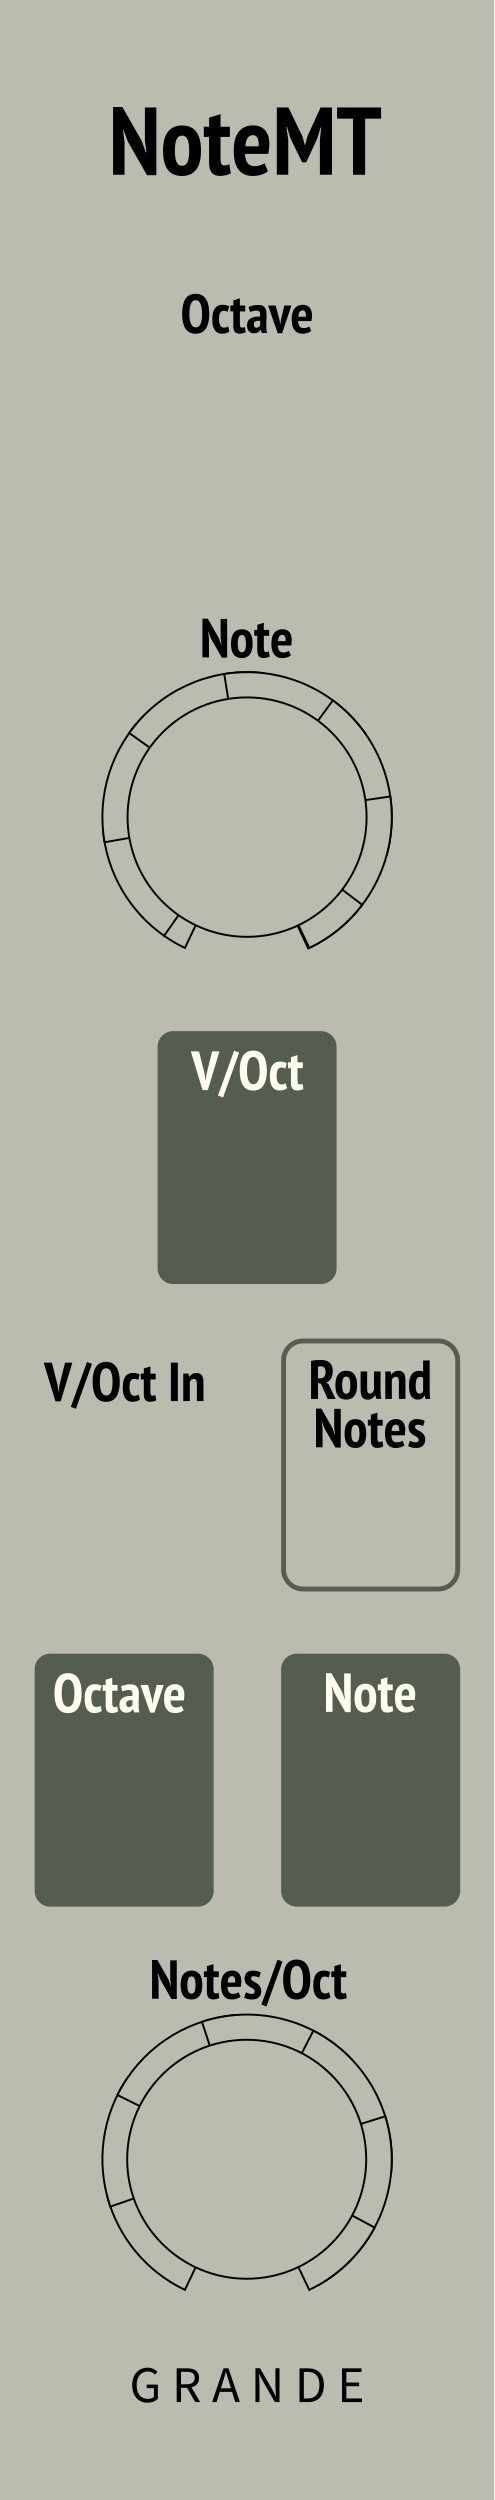
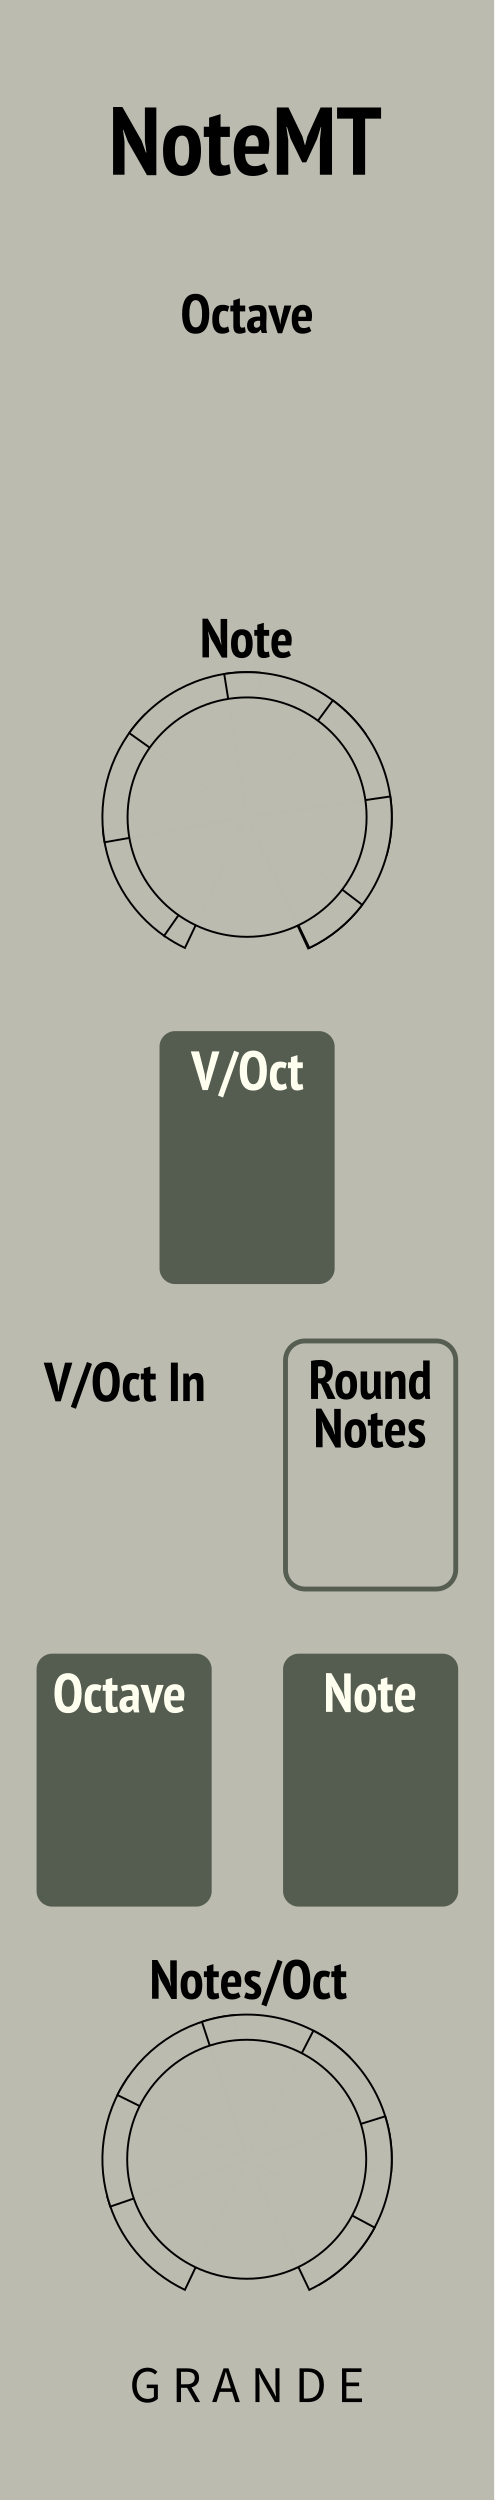
<svg xmlns="http://www.w3.org/2000/svg" id="svg8" version="1.1" viewBox="0 0 25.4 128.5" height="128.5mm" width="25.4mm">
  <defs id="defs2" />
  <g transform="translate(0,-168.5)" id="layer1" style="display:inline">
    <rect style="display:inline;opacity:1;fill:#bbbbb0;fill-opacity:1;stroke:none;stroke-width:1.131;stroke-miterlimit:4;stroke-dasharray:none" id="rect838" width="25.4" height="128.5" x="-1.3877788e-16" y="168.5" />
-     <rect rx="0.8" ry="0.8" y="221.5" x="8.1" height="13" width="9.2" id="rect912" style="fill:#555d50;fill-opacity:1;stroke:none;stroke-width:0.829;stroke-opacity:0.25" />
+     <rect rx="0.8" ry="0.8" y="221.5" x="8.2" height="13" width="9" id="rect912" style="fill:#555d50;fill-opacity:1;stroke:none;stroke-width:0.829;stroke-opacity:0.25" />
    <text xml:space="preserve" style="font-weight:bold;font-stretch:condensed;font-size:2.822px;line-height:1.25;font-family:'PT Sans Narrow';-inkscape-font-specification:'PT Sans Narrow, Bold Condensed';stroke-width:0.265" x="2.053" y="233.737" id="text64">
      <tspan id="tspan62" x="2.053" y="233.737" style="stroke-width:0.265" />
    </text>
-     <rect rx="0.8" ry="0.8" y="253.5" x="1.78" height="13" width="9.2" id="rect919" style="fill:#555d50;fill-opacity:1;stroke:none;stroke-width:0.829;stroke-opacity:0.25" />
+     <rect rx="0.8" ry="0.8" y="253.5" x="1.88" height="13" width="9" id="rect919" style="fill:#555d50;fill-opacity:1;stroke:none;stroke-width:0.829;stroke-opacity:0.25" />
    <g aria-label="Octave" id="text944" style="font-weight:bold;font-stretch:condensed;font-size:2.822px;line-height:1.25;font-family:'PT Sans Narrow';-inkscape-font-specification:'PT Sans Narrow, Bold Condensed';text-align:center;text-anchor:middle;stroke-width:0.265" transform="translate(7.62,1.36146)">
      <path d="m 1.741,183.266 q 0,-0.502 0.172,-0.765 0.172,-0.262 0.525,-0.262 0.183,0 0.316,0.073 0.133,0.071 0.217,0.206 0.085,0.133 0.124,0.325 0.042,0.189 0.042,0.423 0,0.502 -0.178,0.765 -0.175,0.262 -0.522,0.262 -0.186,0 -0.319,-0.071 -0.13,-0.073 -0.214,-0.206 -0.085,-0.135 -0.124,-0.325 -0.04,-0.192 -0.04,-0.426 z m 0.373,0 q 0,0.15 0.017,0.279 0.017,0.127 0.056,0.22 0.04,0.093 0.099,0.147 0.062,0.054 0.152,0.054 0.164,0 0.246,-0.167 0.082,-0.167 0.082,-0.533 0,-0.144 -0.017,-0.271 -0.017,-0.13 -0.056,-0.223 -0.037,-0.096 -0.099,-0.15 -0.062,-0.056 -0.155,-0.056 -0.325,0 -0.325,0.7 z" style="stroke-width:0.265" id="path974" />
      <path d="m 4.174,184.177 q -0.071,0.056 -0.169,0.085 -0.099,0.028 -0.198,0.028 -0.144,0 -0.243,-0.051 -0.096,-0.054 -0.158,-0.15 -0.062,-0.099 -0.09,-0.234 -0.025,-0.138 -0.025,-0.308 0,-0.37 0.133,-0.556 0.133,-0.186 0.389,-0.186 0.127,0 0.206,0.023 0.082,0.023 0.144,0.056 l -0.079,0.279 q -0.051,-0.025 -0.099,-0.037 -0.045,-0.014 -0.11,-0.014 -0.119,0 -0.178,0.104 -0.059,0.102 -0.059,0.33 0,0.192 0.059,0.313 0.062,0.121 0.195,0.121 0.071,0 0.119,-0.017 0.051,-0.02 0.093,-0.048 z" style="stroke-width:0.265" id="path976" />
      <path d="m 4.219,182.843 h 0.155 v -0.265 l 0.336,-0.104 v 0.37 h 0.274 v 0.299 H 4.71 v 0.615 q 0,0.121 0.023,0.172 0.025,0.051 0.087,0.051 0.042,0 0.076,-0.008 0.034,-0.008 0.073,-0.025 l 0.042,0.268 q -0.062,0.031 -0.144,0.051 -0.082,0.023 -0.172,0.023 -0.161,0 -0.243,-0.093 -0.079,-0.093 -0.079,-0.313 v -0.739 H 4.219 Z" style="stroke-width:0.265" id="path978" />
      <path d="m 5.153,182.927 q 0.085,-0.051 0.212,-0.082 0.127,-0.031 0.288,-0.031 0.24,0 0.333,0.124 0.096,0.124 0.096,0.353 0,0.133 -0.008,0.262 -0.006,0.127 -0.008,0.251 -0.003,0.121 0.003,0.237 0.008,0.113 0.04,0.214 H 5.834 l -0.054,-0.172 h -0.011 q -0.045,0.082 -0.127,0.135 -0.082,0.054 -0.206,0.054 -0.167,0 -0.262,-0.11 -0.096,-0.113 -0.096,-0.299 0,-0.254 0.181,-0.361 0.181,-0.107 0.488,-0.09 0.014,-0.164 -0.023,-0.237 -0.034,-0.073 -0.15,-0.073 -0.085,0 -0.175,0.02 -0.09,0.02 -0.161,0.056 z m 0.404,1.058 q 0.076,0 0.124,-0.037 0.048,-0.04 0.071,-0.085 v -0.234 q -0.065,-0.008 -0.124,-0.003 -0.059,0.006 -0.104,0.025 -0.045,0.02 -0.073,0.059 -0.025,0.037 -0.025,0.096 0,0.087 0.034,0.133 0.037,0.045 0.099,0.045 z" style="stroke-width:0.265" id="path980" />
      <path d="m 6.745,183.579 0.034,0.223 h 0.011 l 0.031,-0.226 0.175,-0.734 h 0.361 l -0.474,1.425 H 6.658 L 6.158,182.843 h 0.392 z" style="stroke-width:0.265" id="path982" />
      <path d="m 8.379,184.149 q -0.071,0.062 -0.192,0.102 -0.121,0.04 -0.254,0.04 -0.147,0 -0.254,-0.051 -0.104,-0.051 -0.172,-0.147 -0.068,-0.096 -0.102,-0.231 -0.031,-0.138 -0.031,-0.313 0,-0.381 0.15,-0.562 0.152,-0.183 0.421,-0.183 0.09,0 0.175,0.028 0.085,0.025 0.15,0.09 0.068,0.062 0.107,0.169 0.042,0.104 0.042,0.265 0,0.062 -0.008,0.133 -0.006,0.071 -0.02,0.152 H 7.705 q 0.006,0.175 0.073,0.268 0.068,0.093 0.217,0.093 0.09,0 0.164,-0.028 0.076,-0.028 0.116,-0.059 z m -0.44,-1.058 q -0.107,0 -0.161,0.087 -0.054,0.085 -0.062,0.24 H 8.105 q 0.008,-0.161 -0.034,-0.243 -0.042,-0.085 -0.133,-0.085 z" style="stroke-width:0.265" id="path984" />
    </g>
    <g transform="translate(7.62,4.29391)" aria-label="Note" id="text948" style="font-weight:bold;font-stretch:condensed;font-size:2.822px;line-height:1.25;font-family:'PT Sans Narrow';-inkscape-font-specification:'PT Sans Narrow, Bold Condensed';text-align:center;text-anchor:middle;stroke-width:0.265">
      <path d="m 3.22,197.025 -0.13,-0.347 h -0.014 l 0.045,0.341 v 0.976 H 2.786 v -1.99 h 0.274 l 0.567,0.993 0.121,0.341 h 0.017 l -0.045,-0.336 v -0.985 h 0.336 v 1.99 H 3.782 Z" style="stroke-width:0.265" id="path987" />
      <path d="m 4.253,197.29 q 0,-0.375 0.147,-0.559 0.147,-0.183 0.409,-0.183 0.282,0 0.421,0.186 0.138,0.186 0.138,0.556 0,0.378 -0.147,0.562 -0.147,0.181 -0.412,0.181 -0.556,0 -0.556,-0.742 z m 0.347,0 q 0,0.212 0.048,0.327 0.048,0.116 0.161,0.116 0.107,0 0.158,-0.099 0.054,-0.102 0.054,-0.344 0,-0.217 -0.048,-0.33 -0.048,-0.113 -0.164,-0.113 -0.099,0 -0.155,0.102 -0.054,0.099 -0.054,0.341 z" style="stroke-width:0.265" id="path989" />
      <path d="m 5.45,196.585 h 0.155 v -0.265 l 0.336,-0.104 v 0.37 h 0.274 v 0.299 H 5.941 v 0.615 q 0,0.121 0.023,0.172 0.025,0.051 0.087,0.051 0.042,0 0.076,-0.008 0.034,-0.008 0.073,-0.025 l 0.042,0.268 q -0.062,0.031 -0.144,0.051 -0.082,0.023 -0.172,0.023 -0.161,0 -0.243,-0.093 -0.079,-0.093 -0.079,-0.313 V 196.884 H 5.45 Z" style="stroke-width:0.265" id="path991" />
      <path d="m 7.335,197.891 q -0.071,0.062 -0.192,0.102 -0.121,0.04 -0.254,0.04 -0.147,0 -0.254,-0.051 -0.104,-0.051 -0.172,-0.147 -0.068,-0.096 -0.102,-0.231 -0.031,-0.138 -0.031,-0.313 0,-0.381 0.15,-0.562 0.152,-0.183 0.421,-0.183 0.09,0 0.175,0.028 0.085,0.025 0.15,0.09 0.068,0.062 0.107,0.169 0.042,0.104 0.042,0.265 0,0.062 -0.008,0.133 -0.006,0.071 -0.02,0.152 H 6.66 q 0.006,0.175 0.073,0.268 0.068,0.093 0.217,0.093 0.09,0 0.164,-0.028 0.076,-0.028 0.116,-0.059 z M 6.895,196.833 q -0.107,0 -0.161,0.087 -0.054,0.085 -0.062,0.24 h 0.389 q 0.008,-0.161 -0.034,-0.243 -0.042,-0.085 -0.133,-0.085 z" style="stroke-width:0.265" id="path993" />
    </g>
    <g aria-label="Octave" id="text960" style="font-weight:bold;font-stretch:condensed;font-size:2.822px;line-height:1.25;font-family:'PT Sans Narrow';-inkscape-font-specification:'PT Sans Narrow, Bold Condensed';text-align:center;text-anchor:middle;fill:#fffff0;fill-opacity:1;stroke-width:0.265" transform="translate(1.058334,18.0099)">
      <path d="m 1.741,237.517 q 0,-0.502 0.172,-0.765 0.172,-0.262 0.525,-0.262 0.183,0 0.316,0.073 0.133,0.07 0.217,0.206 0.085,0.133 0.124,0.325 0.042,0.189 0.042,0.423 0,0.502 -0.178,0.765 -0.175,0.262 -0.522,0.262 -0.186,0 -0.319,-0.07 -0.13,-0.073 -0.214,-0.206 -0.085,-0.135 -0.124,-0.325 -0.04,-0.192 -0.04,-0.426 z m 0.373,0 q 0,0.15 0.017,0.279 0.017,0.127 0.056,0.22 0.04,0.093 0.099,0.147 0.062,0.054 0.152,0.054 0.164,0 0.246,-0.167 0.082,-0.167 0.082,-0.533 0,-0.144 -0.017,-0.271 -0.017,-0.13 -0.056,-0.223 -0.037,-0.096 -0.099,-0.15 -0.062,-0.056 -0.155,-0.056 -0.325,0 -0.325,0.7 z" style="fill:#fffff0;fill-opacity:1;stroke-width:0.265" id="path1012" />
      <path d="m 4.174,238.429 q -0.071,0.057 -0.169,0.085 -0.099,0.028 -0.198,0.028 -0.144,0 -0.243,-0.051 -0.096,-0.054 -0.158,-0.15 -0.062,-0.099 -0.09,-0.234 -0.025,-0.138 -0.025,-0.308 0,-0.37 0.133,-0.556 0.133,-0.186 0.389,-0.186 0.127,0 0.206,0.023 0.082,0.023 0.144,0.056 l -0.079,0.279 q -0.051,-0.025 -0.099,-0.037 -0.045,-0.014 -0.11,-0.014 -0.119,0 -0.178,0.104 -0.059,0.102 -0.059,0.33 0,0.192 0.059,0.313 0.062,0.121 0.195,0.121 0.071,0 0.119,-0.017 0.051,-0.02 0.093,-0.048 z" style="fill:#fffff0;fill-opacity:1;stroke-width:0.265" id="path1014" />
      <path d="m 4.219,237.094 h 0.155 v -0.265 l 0.336,-0.104 v 0.37 h 0.274 v 0.299 H 4.71 v 0.615 q 0,0.121 0.023,0.172 0.025,0.051 0.087,0.051 0.042,0 0.076,-0.008 0.034,-0.008 0.073,-0.025 l 0.042,0.268 q -0.062,0.031 -0.144,0.051 -0.082,0.023 -0.172,0.023 -0.161,0 -0.243,-0.093 -0.079,-0.093 -0.079,-0.313 v -0.739 H 4.219 Z" style="fill:#fffff0;fill-opacity:1;stroke-width:0.265" id="path1016" />
      <path d="m 5.153,237.179 q 0.085,-0.051 0.212,-0.082 0.127,-0.031 0.288,-0.031 0.24,0 0.333,0.124 0.096,0.124 0.096,0.353 0,0.133 -0.008,0.262 -0.006,0.127 -0.008,0.251 -0.003,0.121 0.003,0.237 0.008,0.113 0.04,0.214 H 5.834 l -0.054,-0.172 h -0.011 q -0.045,0.082 -0.127,0.135 -0.082,0.054 -0.206,0.054 -0.167,0 -0.262,-0.11 -0.096,-0.113 -0.096,-0.299 0,-0.254 0.181,-0.361 0.181,-0.107 0.488,-0.09 0.014,-0.164 -0.023,-0.237 -0.034,-0.073 -0.15,-0.073 -0.085,0 -0.175,0.02 -0.09,0.02 -0.161,0.056 z m 0.404,1.058 q 0.076,0 0.124,-0.037 0.048,-0.04 0.071,-0.085 v -0.234 q -0.065,-0.008 -0.124,-0.003 -0.059,0.006 -0.104,0.025 -0.045,0.02 -0.073,0.059 -0.025,0.037 -0.025,0.096 0,0.087 0.034,0.133 0.037,0.045 0.099,0.045 z" style="fill:#fffff0;fill-opacity:1;stroke-width:0.265" id="path1018" />
      <path d="m 6.745,237.831 0.034,0.223 h 0.011 l 0.031,-0.226 0.175,-0.734 h 0.361 l -0.474,1.425 H 6.658 l -0.5,-1.425 h 0.392 z" style="fill:#fffff0;fill-opacity:1;stroke-width:0.265" id="path1020" />
      <path d="m 8.379,238.401 q -0.071,0.062 -0.192,0.102 -0.121,0.04 -0.254,0.04 -0.147,0 -0.254,-0.051 -0.104,-0.051 -0.172,-0.147 -0.068,-0.096 -0.102,-0.231 -0.031,-0.138 -0.031,-0.313 0,-0.381 0.15,-0.562 0.152,-0.183 0.421,-0.183 0.09,0 0.175,0.028 0.085,0.025 0.15,0.09 0.068,0.062 0.107,0.169 0.042,0.104 0.042,0.265 0,0.062 -0.008,0.133 -0.006,0.07 -0.02,0.152 H 7.705 q 0.006,0.175 0.073,0.268 0.068,0.093 0.217,0.093 0.09,0 0.164,-0.028 0.076,-0.028 0.116,-0.059 z m -0.44,-1.058 q -0.107,0 -0.161,0.087 -0.054,0.085 -0.062,0.24 H 8.105 q 0.008,-0.161 -0.034,-0.243 -0.042,-0.085 -0.133,-0.085 z" style="fill:#fffff0;fill-opacity:1;stroke-width:0.265" id="path1022" />
    </g>
    <path transform="rotate(90)" id="path990" style="display:inline;opacity:0.994;fill:#bbbbb0;fill-opacity:1;stroke:#000000;stroke-width:0.1;stroke-miterlimit:4;stroke-dasharray:none;stroke-opacity:1;stop-color:#000000" d="m 216.634,-8.483 a 7.449,7.436 0 0 1 -5.486,3.191 l -0.649,-7.408 z" />
    <path style="display:inline;opacity:0.994;fill:#bbbbb0;fill-opacity:1;stroke:#000000;stroke-width:0.1;stroke-miterlimit:4;stroke-dasharray:none;stroke-opacity:1;stop-color:#000000" id="path988" transform="rotate(90)" d="m 211.792,-5.376 a 7.449,7.436 0 0 1 -6.56,-2.065 l 5.267,-5.258 z" />
    <path style="display:inline;opacity:0.994;fill:#bbbbb0;fill-opacity:1;stroke:#000000;stroke-width:0.1;stroke-miterlimit:4;stroke-dasharray:none;stroke-opacity:1;stop-color:#000000" id="path992" transform="rotate(90)" d="m 217.224,-9.504 a 7.449,7.436 0 0 1 -0.624,1.069 l -6.102,-4.265 z" />
    <path transform="rotate(90)" id="path985" style="display:inline;opacity:0.994;fill:#bbbbb0;fill-opacity:1;stroke:#000000;stroke-width:0.1;stroke-miterlimit:4;stroke-dasharray:none;stroke-opacity:1;stop-color:#000000" d="m 206.178,-6.642 a 7.449,7.436 0 0 1 -3.1,-6.706 l 7.42,0.648 z" />
    <path transform="rotate(90)" id="path938" style="display:inline;opacity:0.994;fill:#bbbbb0;fill-opacity:1;stroke:#000000;stroke-width:0.1;stroke-miterlimit:4;stroke-dasharray:none;stroke-opacity:1;stop-color:#000000" d="m 203.144,-11.525 a 7.449,7.436 0 0 1 3.083,-7.267 l 4.272,6.092 z" />
    <path style="display:inline;opacity:0.994;fill:#bbbbb0;fill-opacity:1;stroke:#000000;stroke-width:0.1;stroke-miterlimit:4;stroke-dasharray:none;stroke-opacity:1;stop-color:#000000" id="path940" transform="rotate(90)" d="m 204.501,-17.109 a 7.449,7.436 0 0 1 7.926,-2.774 l -1.928,7.183 z" />
    <path transform="rotate(90)" id="path942" style="display:inline;opacity:0.994;fill:#bbbbb0;fill-opacity:1;stroke:#000000;stroke-width:0.1;stroke-miterlimit:4;stroke-dasharray:none;stroke-opacity:1;stop-color:#000000" d="m 209.439,-20.061 a 7.449,7.436 0 0 1 7.811,4.218 l -6.751,3.143 z" />
-     <rect style="fill:#555d50;fill-opacity:1;stroke:none;stroke-width:0.829;stroke-opacity:0.25" id="rect1006" width="9.2" height="13" x="14.45" y="253.5" ry="0.8" rx="0.8" />
+     <rect style="fill:#555d50;fill-opacity:1;stroke:none;stroke-width:0.829;stroke-opacity:0.25" id="rect1006" width="9" height="13" x="14.55" y="253.5" ry="0.8" rx="0.8" />
    <g aria-label="Note" id="text964" style="font-weight:bold;font-stretch:condensed;font-size:2.822px;line-height:1.25;font-family:'PT Sans Narrow';-inkscape-font-specification:'PT Sans Narrow, Bold Condensed';text-align:center;text-anchor:middle;fill:#fffff0;fill-opacity:1;stroke-width:0.265" transform="translate(13.97,4.47002)">
      <path d="m 3.22,251.049 -0.13,-0.347 h -0.014 l 0.045,0.341 v 0.976 H 2.786 v -1.99 h 0.274 l 0.567,0.993 0.121,0.341 h 0.017 l -0.045,-0.336 v -0.985 h 0.336 v 1.99 H 3.782 Z" style="fill:#fffff0;fill-opacity:1;stroke-width:0.265" id="path1025" />
      <path d="m 4.253,251.314 q 0,-0.375 0.147,-0.559 0.147,-0.183 0.409,-0.183 0.282,0 0.421,0.186 0.138,0.186 0.138,0.556 0,0.378 -0.147,0.562 -0.147,0.181 -0.412,0.181 -0.556,0 -0.556,-0.742 z m 0.347,0 q 0,0.212 0.048,0.327 0.048,0.116 0.161,0.116 0.107,0 0.158,-0.099 0.054,-0.102 0.054,-0.344 0,-0.217 -0.048,-0.33 -0.048,-0.113 -0.164,-0.113 -0.099,0 -0.155,0.102 -0.054,0.099 -0.054,0.341 z" style="fill:#fffff0;fill-opacity:1;stroke-width:0.265" id="path1027" />
      <path d="m 5.45,250.609 h 0.155 v -0.265 l 0.336,-0.104 v 0.37 h 0.274 v 0.299 H 5.941 v 0.615 q 0,0.121 0.023,0.172 0.025,0.051 0.087,0.051 0.042,0 0.076,-0.008 0.034,-0.008 0.073,-0.025 l 0.042,0.268 q -0.062,0.031 -0.144,0.051 -0.082,0.023 -0.172,0.023 -0.161,0 -0.243,-0.093 -0.079,-0.093 -0.079,-0.313 v -0.739 H 5.45 Z" style="fill:#fffff0;fill-opacity:1;stroke-width:0.265" id="path1029" />
      <path d="m 7.335,251.915 q -0.071,0.062 -0.192,0.102 -0.121,0.04 -0.254,0.04 -0.147,0 -0.254,-0.051 -0.104,-0.051 -0.172,-0.147 -0.068,-0.096 -0.102,-0.231 -0.031,-0.138 -0.031,-0.313 0,-0.381 0.15,-0.562 0.152,-0.183 0.421,-0.183 0.09,0 0.175,0.028 0.085,0.025 0.15,0.09 0.068,0.062 0.107,0.169 0.042,0.104 0.042,0.265 0,0.062 -0.008,0.133 -0.006,0.07 -0.02,0.152 H 6.66 q 0.006,0.175 0.073,0.268 0.068,0.093 0.217,0.093 0.09,0 0.164,-0.028 0.076,-0.028 0.116,-0.059 z m -0.44,-1.058 q -0.107,0 -0.161,0.087 -0.054,0.085 -0.062,0.24 h 0.389 q 0.008,-0.161 -0.034,-0.243 -0.042,-0.085 -0.133,-0.085 z" style="fill:#fffff0;fill-opacity:1;stroke-width:0.265" id="path1031" />
    </g>
    <g aria-label="Notes/Oct" id="text1191" style="font-weight:bold;font-stretch:condensed;font-size:2.822px;line-height:1.25;font-family:'PT Sans Narrow';-inkscape-font-specification:'PT Sans Narrow, Bold Condensed';text-align:center;text-anchor:middle;display:inline;stroke-width:0.265" transform="translate(-12.6037,203.5622)">
      <path d="m 20.854,66.703 -0.13,-0.347 h -0.014 l 0.045,0.341 v 0.976 H 20.42 v -1.99 h 0.274 l 0.567,0.993 0.121,0.341 h 0.017 L 21.354,66.683 v -0.985 h 0.336 v 1.99 h -0.274 z" style="stroke-width:0.265" id="path1212" />
      <path d="m 21.887,66.969 q 0,-0.375 0.147,-0.559 0.147,-0.183 0.409,-0.183 0.282,0 0.421,0.186 0.138,0.186 0.138,0.556 0,0.378 -0.147,0.562 -0.147,0.181 -0.412,0.181 -0.556,0 -0.556,-0.742 z m 0.347,0 q 0,0.212 0.048,0.327 0.048,0.116 0.161,0.116 0.107,0 0.158,-0.099 0.054,-0.102 0.054,-0.344 0,-0.217 -0.048,-0.33 -0.048,-0.113 -0.164,-0.113 -0.099,0 -0.155,0.102 -0.054,0.099 -0.054,0.341 z" style="stroke-width:0.265" id="path1214" />
      <path d="m 23.084,66.263 h 0.155 v -0.265 l 0.336,-0.104 v 0.37 h 0.274 v 0.299 H 23.575 v 0.615 q 0,0.121 0.023,0.172 0.025,0.051 0.087,0.051 0.042,0 0.076,-0.009 0.034,-0.009 0.073,-0.025 l 0.042,0.268 q -0.062,0.031 -0.144,0.051 -0.082,0.023 -0.172,0.023 -0.161,0 -0.243,-0.093 -0.079,-0.093 -0.079,-0.313 v -0.739 h -0.155 z" style="stroke-width:0.265" id="path1216" />
      <path d="m 24.969,67.57 q -0.071,0.062 -0.192,0.102 -0.121,0.04 -0.254,0.04 -0.147,0 -0.254,-0.051 -0.104,-0.051 -0.172,-0.147 -0.068,-0.096 -0.102,-0.231 -0.031,-0.138 -0.031,-0.313 0,-0.381 0.15,-0.562 0.152,-0.183 0.421,-0.183 0.09,0 0.175,0.028 0.085,0.025 0.15,0.09 0.068,0.062 0.107,0.169 0.042,0.104 0.042,0.265 0,0.062 -0.009,0.133 -0.006,0.071 -0.02,0.152 h -0.686 q 0.006,0.175 0.073,0.268 0.068,0.093 0.217,0.093 0.09,0 0.164,-0.028 0.076,-0.028 0.116,-0.059 z m -0.44,-1.058 q -0.107,0 -0.161,0.087 -0.054,0.085 -0.062,0.24 h 0.389 q 0.009,-0.161 -0.034,-0.243 -0.042,-0.085 -0.133,-0.085 z" style="stroke-width:0.265" id="path1218" />
      <path d="m 25.697,67.299 q 0,-0.059 -0.04,-0.099 -0.037,-0.042 -0.096,-0.076 -0.059,-0.037 -0.127,-0.073 -0.065,-0.037 -0.124,-0.09 -0.059,-0.054 -0.099,-0.13 -0.037,-0.076 -0.037,-0.192 0,-0.198 0.107,-0.305 0.107,-0.107 0.316,-0.107 0.124,0 0.234,0.028 0.11,0.025 0.175,0.065 l -0.079,0.26 q -0.054,-0.023 -0.13,-0.042 -0.076,-0.023 -0.15,-0.023 -0.138,0 -0.138,0.116 0,0.054 0.037,0.09 0.04,0.034 0.099,0.068 0.059,0.034 0.124,0.071 0.068,0.037 0.127,0.093 0.059,0.054 0.096,0.133 0.04,0.079 0.04,0.195 0,0.195 -0.119,0.313 -0.119,0.119 -0.353,0.119 -0.116,0 -0.229,-0.028 -0.11,-0.028 -0.178,-0.073 l 0.093,-0.271 q 0.059,0.034 0.135,0.059 0.079,0.025 0.164,0.025 0.065,0 0.107,-0.028 0.042,-0.031 0.042,-0.096 z" style="stroke-width:0.265" id="path1220" />
      <path d="m 26.868,65.665 0.257,0.099 -0.827,2.306 -0.26,-0.099 z" style="stroke-width:0.265" id="path1222" />
      <path d="m 27.156,66.686 q 0,-0.502 0.172,-0.765 0.172,-0.262 0.525,-0.262 0.183,0 0.316,0.073 0.133,0.071 0.217,0.206 0.085,0.133 0.124,0.325 0.042,0.189 0.042,0.423 0,0.502 -0.178,0.765 -0.175,0.262 -0.522,0.262 -0.186,0 -0.319,-0.071 -0.13,-0.073 -0.214,-0.206 -0.085,-0.135 -0.124,-0.325 -0.04,-0.192 -0.04,-0.426 z m 0.373,0 q 0,0.15 0.017,0.279 0.017,0.127 0.056,0.22 0.04,0.093 0.099,0.147 0.062,0.054 0.152,0.054 0.164,0 0.246,-0.167 0.082,-0.167 0.082,-0.533 0,-0.144 -0.017,-0.271 -0.017,-0.13 -0.056,-0.223 -0.037,-0.096 -0.099,-0.15 -0.062,-0.056 -0.155,-0.056 -0.325,0 -0.325,0.7 z" style="stroke-width:0.265" id="path1224" />
      <path d="m 29.589,67.598 q -0.071,0.056 -0.169,0.085 -0.099,0.028 -0.198,0.028 -0.144,0 -0.243,-0.051 -0.096,-0.054 -0.158,-0.15 -0.062,-0.099 -0.09,-0.234 -0.025,-0.138 -0.025,-0.308 0,-0.37 0.133,-0.556 0.133,-0.186 0.389,-0.186 0.127,0 0.206,0.023 0.082,0.023 0.144,0.056 l -0.079,0.279 q -0.051,-0.025 -0.099,-0.037 -0.045,-0.014 -0.11,-0.014 -0.119,0 -0.178,0.104 -0.059,0.102 -0.059,0.33 0,0.192 0.059,0.313 0.062,0.121 0.195,0.121 0.071,0 0.119,-0.017 0.051,-0.02 0.093,-0.048 z" style="stroke-width:0.265" id="path1226" />
      <path d="m 29.634,66.263 h 0.155 v -0.265 l 0.336,-0.104 v 0.37 h 0.274 v 0.299 h -0.274 v 0.615 q 0,0.121 0.023,0.172 0.025,0.051 0.087,0.051 0.042,0 0.076,-0.009 0.034,-0.009 0.073,-0.025 l 0.042,0.268 q -0.062,0.031 -0.144,0.051 -0.082,0.023 -0.172,0.023 -0.161,0 -0.243,-0.093 -0.079,-0.093 -0.079,-0.313 v -0.739 h -0.155 z" style="stroke-width:0.265" id="path1228" />
    </g>
    <g aria-label="NoteMT" id="text1034" style="font-weight:bold;font-stretch:condensed;font-size:4.939px;line-height:1.25;font-family:'PT Sans Narrow';-inkscape-font-specification:'PT Sans Narrow, Bold Condensed';text-align:center;text-anchor:middle;stroke-width:0.265" transform="translate(8.512511,-1.21211)">
      <path d="m -1.939,176.995 -0.227,-0.607 h -0.025 l 0.079,0.598 v 1.709 H -2.7 v -3.482 h 0.479 l 0.993,1.738 0.212,0.598 h 0.03 l -0.079,-0.588 v -1.724 h 0.588 v 3.482 h -0.479 z" style="stroke-width:0.265" id="path1036" />
      <path d="m -0.132,177.459 q 0,-0.657 0.257,-0.978 0.257,-0.321 0.716,-0.321 0.494,0 0.736,0.326 0.242,0.326 0.242,0.973 0,0.662 -0.257,0.983 -0.257,0.316 -0.721,0.316 -0.973,0 -0.973,-1.299 z m 0.607,0 q 0,0.37 0.084,0.573 0.084,0.202 0.282,0.202 0.188,0 0.277,-0.173 0.094,-0.178 0.094,-0.603 0,-0.38 -0.084,-0.578 -0.084,-0.198 -0.286,-0.198 -0.173,0 -0.272,0.178 -0.094,0.173 -0.094,0.598 z" style="stroke-width:0.265" id="path1038" />
      <path d="m 1.963,176.225 h 0.272 v -0.464 l 0.588,-0.183 v 0.647 h 0.479 v 0.524 H 2.822 v 1.077 q 0,0.212 0.04,0.301 0.044,0.089 0.153,0.089 0.074,0 0.133,-0.015 0.059,-0.015 0.128,-0.044 l 0.074,0.469 q -0.109,0.054 -0.252,0.089 -0.143,0.04 -0.301,0.04 -0.282,0 -0.425,-0.163 -0.138,-0.163 -0.138,-0.548 v -1.294 H 1.963 Z" style="stroke-width:0.265" id="path1040" />
      <path d="m 5.262,178.511 q -0.123,0.109 -0.336,0.178 -0.212,0.069 -0.445,0.069 -0.257,0 -0.445,-0.089 -0.183,-0.089 -0.301,-0.257 -0.119,-0.168 -0.178,-0.405 -0.054,-0.242 -0.054,-0.548 0,-0.667 0.262,-0.983 0.267,-0.321 0.736,-0.321 0.158,0 0.306,0.049 0.148,0.044 0.262,0.158 0.119,0.109 0.188,0.296 0.074,0.183 0.074,0.464 0,0.109 -0.015,0.232 -0.01,0.123 -0.035,0.267 H 4.081 q 0.01,0.306 0.128,0.469 0.119,0.163 0.38,0.163 0.158,0 0.286,-0.049 0.133,-0.049 0.202,-0.104 z M 4.491,176.659 q -0.188,0 -0.282,0.153 -0.094,0.148 -0.109,0.42 H 4.783 Q 4.797,176.951 4.723,176.807 4.649,176.659 4.491,176.659 Z" style="stroke-width:0.265" id="path1042" />
      <path d="m 7.929,176.911 0.069,-0.662 H 7.973 l -0.183,0.593 -0.563,1.215 H 7.02 L 6.422,176.837 6.24,176.239 h -0.03 l 0.094,0.667 v 1.788 H 5.716 v -3.457 h 0.598 l 0.721,1.496 0.119,0.43 h 0.02 l 0.114,-0.44 0.677,-1.487 h 0.588 v 3.457 H 7.929 Z" style="stroke-width:0.265" id="path1044" />
      <path d="m 11.075,175.81 h -0.82 v 2.884 H 9.633 v -2.884 H 8.813 v -0.573 h 2.262 z" style="stroke-width:0.265" id="path1046" />
    </g>
    <g aria-label="GRANDE" id="text2533" style="font-size:1.764px;line-height:1.25;font-family:'Source Sans Pro';-inkscape-font-specification:'Source Sans Pro, Normal';text-align:center;letter-spacing:0.37px;text-anchor:middle;stroke-width:0.176" transform="matrix(1.5,0,0,1.5,-23.14447,106.8359)">
      <path d="m 20.481,123.442 c 0.155,0 0.282,-0.056 0.358,-0.134 v -0.487 h -0.381 v 0.122 h 0.245 v 0.302 c -0.046,0.042 -0.125,0.067 -0.208,0.067 -0.247,0 -0.383,-0.182 -0.383,-0.473 0,-0.288 0.148,-0.466 0.381,-0.466 0.116,0 0.191,0.044 0.249,0.104 l 0.081,-0.092 c -0.067,-0.072 -0.173,-0.143 -0.333,-0.143 -0.307,0 -0.531,0.228 -0.531,0.6 0,0.377 0.217,0.6 0.522,0.6 z" style="stroke-width:0.176" id="path2535" />
      <path d="m 21.484,123.421 h 0.148 v -0.489 h 0.208 l 0.279,0.489 h 0.168 l -0.295,-0.504 c 0.157,-0.041 0.259,-0.146 0.259,-0.326 0,-0.242 -0.169,-0.326 -0.406,-0.326 h -0.362 z m 0.148,-0.609 v -0.429 h 0.192 c 0.18,0 0.279,0.055 0.279,0.206 0,0.148 -0.099,0.222 -0.279,0.222 z" style="stroke-width:0.176" id="path2537" />
      <path d="m 23.054,122.775 c 0.041,-0.129 0.078,-0.256 0.113,-0.39 h 0.007 c 0.037,0.134 0.074,0.261 0.116,0.39 l 0.055,0.175 h -0.346 z m -0.355,0.646 h 0.15 L 22.961,123.07 h 0.422 l 0.109,0.351 h 0.157 l -0.39,-1.157 H 23.089 Z" style="stroke-width:0.176" id="path2539" />
      <path d="m 24.183,123.421 h 0.139 v -0.609 c 0,-0.12 -0.011,-0.245 -0.019,-0.362 h 0.007 c 0.039,0.085 0.081,0.171 0.125,0.249 l 0.413,0.721 h 0.159 v -1.157 h -0.139 v 0.603 c 0,0.12 0.011,0.247 0.019,0.367 h -0.007 c -0.041,-0.085 -0.081,-0.171 -0.125,-0.249 l -0.413,-0.721 h -0.159 z" style="stroke-width:0.176" id="path2541" />
      <path d="m 25.693,123.421 h 0.296 c 0.349,0 0.54,-0.215 0.54,-0.584 0,-0.367 -0.191,-0.573 -0.547,-0.573 h -0.289 z m 0.148,-0.122 v -0.914 h 0.131 c 0.27,0 0.404,0.161 0.404,0.452 0,0.293 -0.134,0.462 -0.404,0.462 z" style="stroke-width:0.176" id="path2543" />
      <path d="m 27.15,123.421 h 0.684 v -0.125 h -0.536 v -0.42 h 0.437 v -0.125 h -0.437 v -0.362 h 0.519 V 122.264 H 27.15 Z" style="stroke-width:0.176" id="path2545" />
    </g>
    <g aria-label="V/Oct" id="text937" style="font-weight:bold;font-stretch:condensed;font-size:2.822px;line-height:1.25;font-family:'PT Sans Narrow';-inkscape-font-specification:'PT Sans Narrow, Bold Condensed';text-align:center;text-anchor:middle;fill:#fffff0;fill-opacity:1;stroke-width:0.265" transform="translate(-14.2492,-0.47641)">
      <path d="m 24.77,224.176 0.04,0.339 h 0.011 l 0.045,-0.341 0.288,-1.157 h 0.375 l -0.598,1.99 h -0.271 l -0.604,-1.99 h 0.421 z" style="fill:#fffff0;fill-opacity:1;stroke-width:0.265" id="path943" />
      <path d="m 26.283,222.982 0.257,0.099 -0.827,2.306 -0.26,-0.099 z" style="fill:#fffff0;fill-opacity:1;stroke-width:0.265" id="path945" />
      <path d="m 26.571,224.004 q 0,-0.502 0.172,-0.765 0.172,-0.262 0.525,-0.262 0.183,0 0.316,0.073 0.133,0.071 0.217,0.206 0.085,0.133 0.124,0.325 0.042,0.189 0.042,0.423 0,0.502 -0.178,0.765 -0.175,0.262 -0.522,0.262 -0.186,0 -0.319,-0.071 -0.13,-0.073 -0.214,-0.206 -0.085,-0.135 -0.124,-0.325 -0.04,-0.192 -0.04,-0.426 z m 0.373,0 q 0,0.15 0.017,0.279 0.017,0.127 0.056,0.22 0.04,0.093 0.099,0.147 0.062,0.054 0.152,0.054 0.164,0 0.246,-0.167 0.082,-0.167 0.082,-0.533 0,-0.144 -0.017,-0.271 -0.017,-0.13 -0.056,-0.223 -0.037,-0.096 -0.099,-0.15 -0.062,-0.057 -0.155,-0.057 -0.325,0 -0.325,0.7 z" style="fill:#fffff0;fill-opacity:1;stroke-width:0.265" id="path947" />
      <path d="m 29.004,224.915 q -0.071,0.056 -0.169,0.085 -0.099,0.028 -0.198,0.028 -0.144,0 -0.243,-0.051 -0.096,-0.054 -0.158,-0.15 -0.062,-0.099 -0.09,-0.234 -0.025,-0.138 -0.025,-0.308 0,-0.37 0.133,-0.556 0.133,-0.186 0.389,-0.186 0.127,0 0.206,0.023 0.082,0.023 0.144,0.056 l -0.079,0.279 q -0.051,-0.025 -0.099,-0.037 -0.045,-0.014 -0.11,-0.014 -0.119,0 -0.178,0.104 -0.059,0.102 -0.059,0.33 0,0.192 0.059,0.313 0.062,0.121 0.195,0.121 0.071,0 0.119,-0.017 0.051,-0.02 0.093,-0.048 z" style="fill:#fffff0;fill-opacity:1;stroke-width:0.265" id="path949" />
      <path d="m 29.049,223.58 h 0.155 v -0.265 l 0.336,-0.104 v 0.37 h 0.274 v 0.299 h -0.274 v 0.615 q 0,0.121 0.023,0.172 0.025,0.051 0.087,0.051 0.042,0 0.076,-0.008 0.034,-0.008 0.073,-0.025 l 0.042,0.268 q -0.062,0.031 -0.144,0.051 -0.082,0.023 -0.172,0.023 -0.161,0 -0.243,-0.093 -0.079,-0.093 -0.079,-0.313 v -0.739 H 29.049 Z" style="fill:#fffff0;fill-opacity:1;stroke-width:0.265" id="path951" />
    </g>
    <g aria-label="V/Oct In" id="text941" style="font-weight:bold;font-stretch:condensed;font-size:2.822px;line-height:1.25;font-family:'PT Sans Narrow';-inkscape-font-specification:'PT Sans Narrow, Bold Condensed';text-align:center;text-anchor:middle;stroke-width:0.265" transform="translate(-16.14554,1.06309)">
      <path d="m 19.105,238.636 0.04,0.339 h 0.011 l 0.045,-0.341 0.288,-1.157 h 0.375 l -0.598,1.99 h -0.271 l -0.604,-1.99 h 0.421 z" style="stroke-width:0.265" id="path955" />
      <path d="m 20.617,237.443 0.257,0.099 -0.827,2.306 -0.26,-0.099 z" style="stroke-width:0.265" id="path957" />
      <path d="m 20.905,238.464 q 0,-0.502 0.172,-0.765 0.172,-0.262 0.525,-0.262 0.183,0 0.316,0.073 0.133,0.07 0.217,0.206 0.085,0.133 0.124,0.325 0.042,0.189 0.042,0.423 0,0.502 -0.178,0.765 -0.175,0.262 -0.522,0.262 -0.186,0 -0.319,-0.07 -0.13,-0.073 -0.214,-0.206 -0.085,-0.135 -0.124,-0.325 -0.04,-0.192 -0.04,-0.426 z m 0.373,0 q 0,0.15 0.017,0.279 0.017,0.127 0.056,0.22 0.04,0.093 0.099,0.147 0.062,0.054 0.152,0.054 0.164,0 0.246,-0.167 0.082,-0.167 0.082,-0.533 0,-0.144 -0.017,-0.271 -0.017,-0.13 -0.056,-0.223 -0.037,-0.096 -0.099,-0.15 -0.062,-0.056 -0.155,-0.056 -0.325,0 -0.325,0.7 z" style="stroke-width:0.265" id="path959" />
      <path d="m 23.338,239.376 q -0.071,0.056 -0.169,0.085 -0.099,0.028 -0.198,0.028 -0.144,0 -0.243,-0.051 -0.096,-0.054 -0.158,-0.15 -0.062,-0.099 -0.09,-0.234 -0.025,-0.138 -0.025,-0.308 0,-0.37 0.133,-0.556 0.133,-0.186 0.389,-0.186 0.127,0 0.206,0.023 0.082,0.023 0.144,0.057 l -0.079,0.279 q -0.051,-0.025 -0.099,-0.037 -0.045,-0.014 -0.11,-0.014 -0.119,0 -0.178,0.104 -0.059,0.102 -0.059,0.33 0,0.192 0.059,0.313 0.062,0.121 0.195,0.121 0.071,0 0.119,-0.017 0.051,-0.02 0.093,-0.048 z" style="stroke-width:0.265" id="path961" />
      <path d="m 23.383,238.041 h 0.155 v -0.265 l 0.336,-0.104 v 0.37 h 0.274 v 0.299 h -0.274 v 0.615 q 0,0.121 0.023,0.172 0.025,0.051 0.087,0.051 0.042,0 0.076,-0.008 0.034,-0.008 0.073,-0.025 l 0.042,0.268 q -0.062,0.031 -0.144,0.051 -0.082,0.023 -0.172,0.023 -0.161,0 -0.243,-0.093 -0.079,-0.093 -0.079,-0.313 v -0.739 h -0.155 z" style="stroke-width:0.265" id="path963" />
      <path d="m 24.93,237.476 h 0.356 v 1.976 h -0.356 z" style="stroke-width:0.265" id="path965" />
      <path d="m 26.265,239.452 v -0.858 q 0,-0.155 -0.037,-0.217 -0.037,-0.062 -0.124,-0.062 -0.073,0 -0.127,0.045 -0.054,0.045 -0.076,0.113 v 0.979 h -0.336 v -1.411 h 0.268 l 0.04,0.164 h 0.009 q 0.051,-0.082 0.138,-0.138 0.087,-0.059 0.229,-0.059 0.085,0 0.15,0.025 0.068,0.025 0.113,0.085 0.045,0.056 0.068,0.155 0.023,0.096 0.023,0.24 v 0.94 z" style="stroke-width:0.265" id="path967" />
    </g>
    <g transform="translate(-55.31955,216.4862)" style="display:inline" id="g1770">
      <path style="display:inline;opacity:0.994;fill:#bbbbb0;fill-opacity:1;stroke:#000000;stroke-width:0.1;stroke-miterlimit:4;stroke-dasharray:none;stroke-opacity:1;stop-color:#000000" id="path960-1" transform="rotate(90)" d="m 69.713,-64.823 a 7.436,7.436 0 0 1 -4.789,3.987 l -1.924,-7.183 z" />
      <path transform="rotate(90)" id="path958-7" style="display:inline;opacity:0.994;fill:#bbbbb0;fill-opacity:1;stroke:#000000;stroke-width:0.1;stroke-miterlimit:4;stroke-dasharray:none;stroke-opacity:1;stop-color:#000000" d="m 65.432,-60.992 a 7.436,7.436 0 0 1 -6.697,-0.936 l 4.265,-6.092 z" />
      <path style="display:inline;opacity:0.994;fill:#bbbbb0;fill-opacity:1;stroke:#000000;stroke-width:0.1;stroke-miterlimit:4;stroke-dasharray:none;stroke-opacity:1;stop-color:#000000" id="path956-5" transform="rotate(90)" d="m 59.699,-61.356 a 7.436,7.436 0 0 1 -4.106,-6.015 l 7.407,-0.648 z" />
      <path transform="rotate(90)" id="path954-9" style="display:inline;opacity:0.994;fill:#bbbbb0;fill-opacity:1;stroke:#000000;stroke-width:0.1;stroke-miterlimit:4;stroke-dasharray:none;stroke-opacity:1;stop-color:#000000" d="m 55.935,-65.699 a 7.436,7.436 0 0 1 1.807,-7.579 l 5.258,5.258 z" />
      <path transform="rotate(90)" id="path962-6" style="display:inline;opacity:0.994;fill:#bbbbb0;fill-opacity:1;stroke:#000000;stroke-width:0.1;stroke-miterlimit:4;stroke-dasharray:none;stroke-opacity:1;stop-color:#000000" d="m 56.391,-71.427 a 7.436,7.436 0 0 1 7.257,-4.001 l -0.648,7.408 z" />
      <path style="display:inline;opacity:0.994;fill:#bbbbb0;fill-opacity:1;stroke:#000000;stroke-width:0.1;stroke-miterlimit:4;stroke-dasharray:none;stroke-opacity:1;stop-color:#000000" id="path964-2" transform="rotate(90)" d="m 60.792,-75.12 a 7.436,7.436 0 0 1 8.647,3.383 l -6.439,3.718 z" />
      <path transform="rotate(90)" id="path966-1" style="display:inline;opacity:0.994;fill:#bbbbb0;fill-opacity:1;stroke:#000000;stroke-width:0.1;stroke-miterlimit:4;stroke-dasharray:none;stroke-opacity:1;stop-color:#000000" d="m 66.511,-74.574 a 7.436,7.436 0 0 1 3.202,3.359 l -6.714,3.196 z" />
      <ellipse ry="6.142" rx="6.143" cy="63" cx="68" id="circle968-7" style="opacity:0.994;fill:#bbbbb0;fill-opacity:1;stroke:#000000;stroke-width:0.1;stroke-miterlimit:4;stroke-dasharray:none;stroke-opacity:1;stop-color:#000000" />
    </g>
    <path d="m 215.01,-18.618 a 7.449,7.436 0 0 1 2.215,2.721 l -6.726,3.196 z" style="display:inline;opacity:0.994;fill:#bbbbb0;fill-opacity:1;stroke:#000000;stroke-width:0.1;stroke-miterlimit:4;stroke-dasharray:none;stroke-opacity:1;stop-color:#000000" id="path979" transform="rotate(90)" />
    <ellipse ry="6.153" rx="6.143" cy="210.5" cx="12.7" id="circle994" style="opacity:0.994;fill:#bbbbb0;fill-opacity:1;stroke:#000000;stroke-width:0.1;stroke-miterlimit:4;stroke-dasharray:none;stroke-opacity:1;stop-color:#000000" />
    <g aria-label="Notes" id="text946" style="font-size:2.822px;line-height:1.25;font-family:'PTQ Sans Narrow';-inkscape-font-specification:'PTQ Sans Narrow, Normal';stroke-width:0.265" transform="translate(-14.1754,1.031135)">
      <path d="m 30.853,240.888 0.562,0.985 h 0.274 v -1.99 h -0.336 v 0.985 l 0.045,0.336 h -0.017 l -0.121,-0.341 -0.567,-0.993 H 30.419 v 1.99 h 0.336 v -0.977 l -0.045,-0.341 h 0.014 z" style="stroke-width:0.265" id="path964" />
      <path d="m 33.001,241.153 c 0,-0.44 -0.144,-0.742 -0.559,-0.742 -0.401,0 -0.556,0.308 -0.556,0.742 0,0.497 0.183,0.742 0.556,0.742 0.404,0 0.559,-0.302 0.559,-0.742 z m -0.768,0 c 0,-0.161 0.017,-0.274 0.054,-0.341 0.037,-0.068 0.087,-0.102 0.155,-0.102 0.076,0 0.13,0.04 0.164,0.113 0.031,0.076 0.048,0.186 0.048,0.33 0,0.164 -0.02,0.277 -0.054,0.344 -0.034,0.068 -0.087,0.099 -0.158,0.099 -0.183,0 -0.209,-0.226 -0.209,-0.443 z" style="stroke-width:0.265" id="path966" />
      <path d="m 33.56,241.892 c 0.119,0 0.234,-0.031 0.316,-0.073 l -0.042,-0.268 c -0.051,0.023 -0.087,0.034 -0.15,0.034 -0.104,0 -0.11,-0.096 -0.11,-0.223 v -0.615 h 0.274 v -0.299 h -0.274 v -0.37 l -0.336,0.104 v 0.265 h -0.155 v 0.299 H 33.238 v 0.739 c 0,0.262 0.079,0.406 0.322,0.406 z" style="stroke-width:0.265" id="path968" />
      <path d="m 34.584,241.607 c -0.214,0 -0.285,-0.144 -0.291,-0.361 h 0.686 c 0.014,-0.093 0.028,-0.183 0.028,-0.285 0,-0.336 -0.15,-0.553 -0.474,-0.553 -0.181,0 -0.319,0.062 -0.421,0.183 -0.102,0.121 -0.15,0.308 -0.15,0.562 0,0.426 0.135,0.742 0.559,0.742 0.172,0 0.353,-0.059 0.446,-0.141 l -0.104,-0.234 c -0.059,0.048 -0.172,0.087 -0.279,0.087 z m 0.11,-0.584 h -0.389 c 0.009,-0.172 0.056,-0.327 0.223,-0.327 0.144,0 0.175,0.158 0.167,0.327 z" style="stroke-width:0.265" id="path970" />
      <path d="m 35.547,241.607 c -0.119,0 -0.226,-0.04 -0.299,-0.085 l -0.093,0.271 c 0.087,0.062 0.254,0.102 0.406,0.102 0.291,0 0.471,-0.152 0.471,-0.432 0,-0.294 -0.203,-0.384 -0.387,-0.491 -0.062,-0.034 -0.135,-0.073 -0.135,-0.158 0,-0.076 0.045,-0.116 0.138,-0.116 0.096,0 0.209,0.037 0.279,0.065 l 0.079,-0.26 c -0.093,-0.054 -0.257,-0.093 -0.409,-0.093 -0.274,0 -0.423,0.144 -0.423,0.412 0,0.294 0.206,0.378 0.387,0.485 0.062,0.037 0.135,0.085 0.135,0.175 0,0.087 -0.065,0.124 -0.15,0.124 z" style="stroke-width:0.265" id="path972" />
    </g>
    <g aria-label="Round" id="text950" style="font-size:2.822px;line-height:1.25;font-family:'PTQ Sans Narrow';-inkscape-font-specification:'PTQ Sans Narrow, Normal';stroke-width:0.265" transform="translate(-14.49396,2.534045)">
      <path d="m 31.601,236.425 c 0,-0.395 -0.251,-0.559 -0.641,-0.559 -0.15,0 -0.35,0.02 -0.477,0.048 v 1.956 h 0.356 v -0.816 l 0.152,0.037 0.344,0.779 h 0.409 l -0.364,-0.756 -0.113,-0.09 c 0.214,-0.076 0.333,-0.294 0.333,-0.598 z m -0.607,-0.231 c 0.164,0 0.234,0.124 0.234,0.288 0,0.206 -0.076,0.33 -0.268,0.33 h -0.121 v -0.604 c 0.037,-0.011 0.102,-0.014 0.155,-0.014 z" style="stroke-width:0.265" id="path952" />
      <path d="m 32.848,237.164 c 0,-0.44 -0.144,-0.742 -0.559,-0.742 -0.401,0 -0.556,0.308 -0.556,0.742 0,0.497 0.183,0.742 0.556,0.742 0.404,0 0.559,-0.302 0.559,-0.742 z m -0.768,0 c 0,-0.161 0.017,-0.274 0.054,-0.341 0.037,-0.068 0.087,-0.102 0.155,-0.102 0.076,0 0.13,0.04 0.164,0.113 0.031,0.076 0.048,0.186 0.048,0.33 0,0.164 -0.02,0.277 -0.054,0.344 -0.034,0.068 -0.087,0.099 -0.158,0.099 -0.183,0 -0.209,-0.226 -0.209,-0.443 z" style="stroke-width:0.265" id="path954" />
      <path d="m 33.399,237.906 c 0.186,0 0.305,-0.102 0.373,-0.229 h 0.009 l 0.059,0.192 h 0.254 c -0.031,-0.119 -0.04,-0.277 -0.04,-0.429 v -0.982 h -0.336 v 0.943 c -0.028,0.096 -0.096,0.198 -0.209,0.198 -0.138,0 -0.144,-0.127 -0.144,-0.296 v -0.844 H 33.029 v 0.917 c 0,0.313 0.065,0.531 0.37,0.531 z" style="stroke-width:0.265" id="path956" />
      <path d="m 34.982,236.425 c -0.186,0 -0.299,0.087 -0.367,0.198 h -0.009 l -0.04,-0.164 h -0.268 v 1.411 h 0.336 v -0.979 c 0.025,-0.079 0.096,-0.158 0.203,-0.158 0.141,0 0.161,0.113 0.161,0.279 v 0.858 h 0.336 v -0.94 c 0,-0.294 -0.068,-0.505 -0.353,-0.505 z" style="stroke-width:0.265" id="path958" />
      <path d="m 36.043,236.428 c -0.398,0 -0.528,0.33 -0.528,0.759 0,0.254 0.04,0.437 0.121,0.55 0.082,0.113 0.195,0.169 0.339,0.169 0.158,0 0.271,-0.065 0.336,-0.198 h 0.011 l 0.045,0.164 h 0.237 c -0.025,-0.172 -0.025,-0.313 -0.025,-0.5 v -1.479 h -0.336 v 0.57 c -0.062,-0.025 -0.113,-0.037 -0.2,-0.037 z m -0.181,0.77 c 0,-0.172 0.017,-0.294 0.056,-0.361 0.037,-0.068 0.093,-0.102 0.169,-0.102 0.073,0 0.116,0.014 0.155,0.048 v 0.666 c -0.028,0.09 -0.079,0.15 -0.189,0.15 -0.167,0 -0.192,-0.203 -0.192,-0.401 z" style="stroke-width:0.265" id="path960" />
    </g>
-     <rect style="display:inline;opacity:0.994;fill:none;stroke:#555d50;stroke-width:0.25;stroke-miterlimit:4;stroke-dasharray:none;stroke-opacity:1;stop-color:#000000" id="rect278" width="8.95" height="12.75" x="14.575" y="237.425" rx="1" ry="1" />
+     <rect style="display:inline;opacity:0.994;fill:none;stroke:#555d50;stroke-width:0.25;stroke-miterlimit:4;stroke-dasharray:none;stroke-opacity:1;stop-color:#000000" id="rect278" width="8.75" height="12.75" x="14.675" y="237.425" rx="1" ry="1" />
  </g>
  <g style="display:none" id="layer2">
    <circle cy="77" cx="6.35" id="circle908" style="fill:#00ff00;fill-rule:evenodd;stroke-width:0.265" r="4" />
    <circle r="4" style="fill:#0000ff;fill-rule:evenodd;stroke-width:0.265" id="circle920" cx="12.7" cy="61" />
    <circle r="4" style="fill:#0000ff;fill-rule:evenodd;stroke-width:0.265" id="circle891" cx="19.05" cy="93.126" />
    <circle cy="93.126" cx="6.35" id="circle915" style="fill:#0000ff;fill-rule:evenodd;stroke-width:0.265" r="4" />
    <circle style="display:inline;opacity:0.994;fill:#000000;fill-opacity:1;stroke-width:0.2;stop-color:#000000" id="path1183" cx="12.7" cy="23" r="5" />
    <circle style="display:inline;opacity:0.994;fill:#000000;fill-opacity:1;stroke-width:0.2;stop-color:#000000" id="path1236" cx="12.7" cy="42" r="6" />
    <circle r="6" cy="111" cx="12.7" id="circle973" style="display:inline;opacity:0.994;fill:#000000;fill-opacity:1;stroke-width:0.2;stop-color:#000000" />
    <g aria-label="NoteMT" id="text983" style="font-weight:bold;font-stretch:condensed;font-size:4.939px;line-height:1.25;font-family:'PT Sans Narrow';-inkscape-font-specification:'PT Sans Narrow, Bold Condensed';text-align:center;text-anchor:middle;stroke-width:0.265" transform="translate(-18.41602,1.941094)">
      <path d="M 24.677,6.102 24.449,5.494 h -0.025 l 0.079,0.598 V 7.801 H 23.916 V 4.319 h 0.479 l 0.993,1.738 0.212,0.598 h 0.03 L 25.551,6.067 V 4.344 h 0.588 v 3.482 h -0.479 z" style="stroke-width:0.265" id="path986" />
      <path d="m 26.484,6.566 q 0,-0.657 0.257,-0.978 0.257,-0.321 0.716,-0.321 0.494,0 0.736,0.326 0.242,0.326 0.242,0.973 0,0.662 -0.257,0.983 -0.257,0.316 -0.721,0.316 -0.973,0 -0.973,-1.299 z m 0.607,0 q 0,0.37 0.084,0.573 0.084,0.202 0.282,0.202 0.188,0 0.277,-0.173 0.094,-0.178 0.094,-0.603 0,-0.38 -0.084,-0.578 -0.084,-0.198 -0.286,-0.198 -0.173,0 -0.272,0.178 -0.094,0.173 -0.094,0.598 z" style="stroke-width:0.265" id="path994" />
      <path d="m 28.578,5.331 h 0.272 V 4.867 l 0.588,-0.183 v 0.647 h 0.479 V 5.855 h -0.479 v 1.077 q 0,0.212 0.04,0.301 0.044,0.089 0.153,0.089 0.074,0 0.133,-0.015 0.059,-0.015 0.128,-0.044 l 0.074,0.469 q -0.109,0.054 -0.252,0.089 -0.143,0.04 -0.301,0.04 -0.282,0 -0.425,-0.163 Q 28.85,7.534 28.85,7.149 V 5.855 h -0.272 z" style="stroke-width:0.265" id="path997" />
      <path d="m 31.878,7.618 q -0.123,0.109 -0.336,0.178 -0.212,0.069 -0.445,0.069 -0.257,0 -0.445,-0.089 -0.183,-0.089 -0.301,-0.257 -0.119,-0.168 -0.178,-0.405 -0.054,-0.242 -0.054,-0.548 0,-0.667 0.262,-0.983 0.267,-0.321 0.736,-0.321 0.158,0 0.306,0.049 0.148,0.044 0.262,0.158 0.119,0.109 0.188,0.296 0.074,0.183 0.074,0.464 0,0.109 -0.015,0.232 -0.01,0.123 -0.035,0.267 H 30.697 q 0.01,0.306 0.128,0.469 0.119,0.163 0.38,0.163 0.158,0 0.286,-0.049 0.133,-0.049 0.202,-0.104 z M 31.107,5.766 q -0.188,0 -0.282,0.153 -0.094,0.148 -0.109,0.42 h 0.682 q 0.015,-0.282 -0.059,-0.425 -0.074,-0.148 -0.232,-0.148 z" style="stroke-width:0.265" id="path999" />
      <path d="m 34.545,6.018 0.069,-0.662 h -0.025 l -0.183,0.593 -0.563,1.215 H 33.636 L 33.038,5.944 32.855,5.346 h -0.03 l 0.094,0.667 v 1.788 h -0.588 v -3.457 h 0.598 l 0.721,1.496 0.119,0.43 h 0.02 l 0.114,-0.44 0.677,-1.487 h 0.588 v 3.457 h -0.622 z" style="stroke-width:0.265" id="path1001" />
      <path d="M 37.691,4.917 H 36.871 V 7.801 H 36.248 V 4.917 H 35.429 V 4.344 h 2.262 z" style="stroke-width:0.265" id="path1003" />
    </g>
    <ellipse cy="77.9" cx="19.05" id="circle908-7" style="display:inline;fill:#00ff00;fill-rule:evenodd;stroke-width:0.265" rx="2.9" ry="2.9" />
  </g>
</svg>
